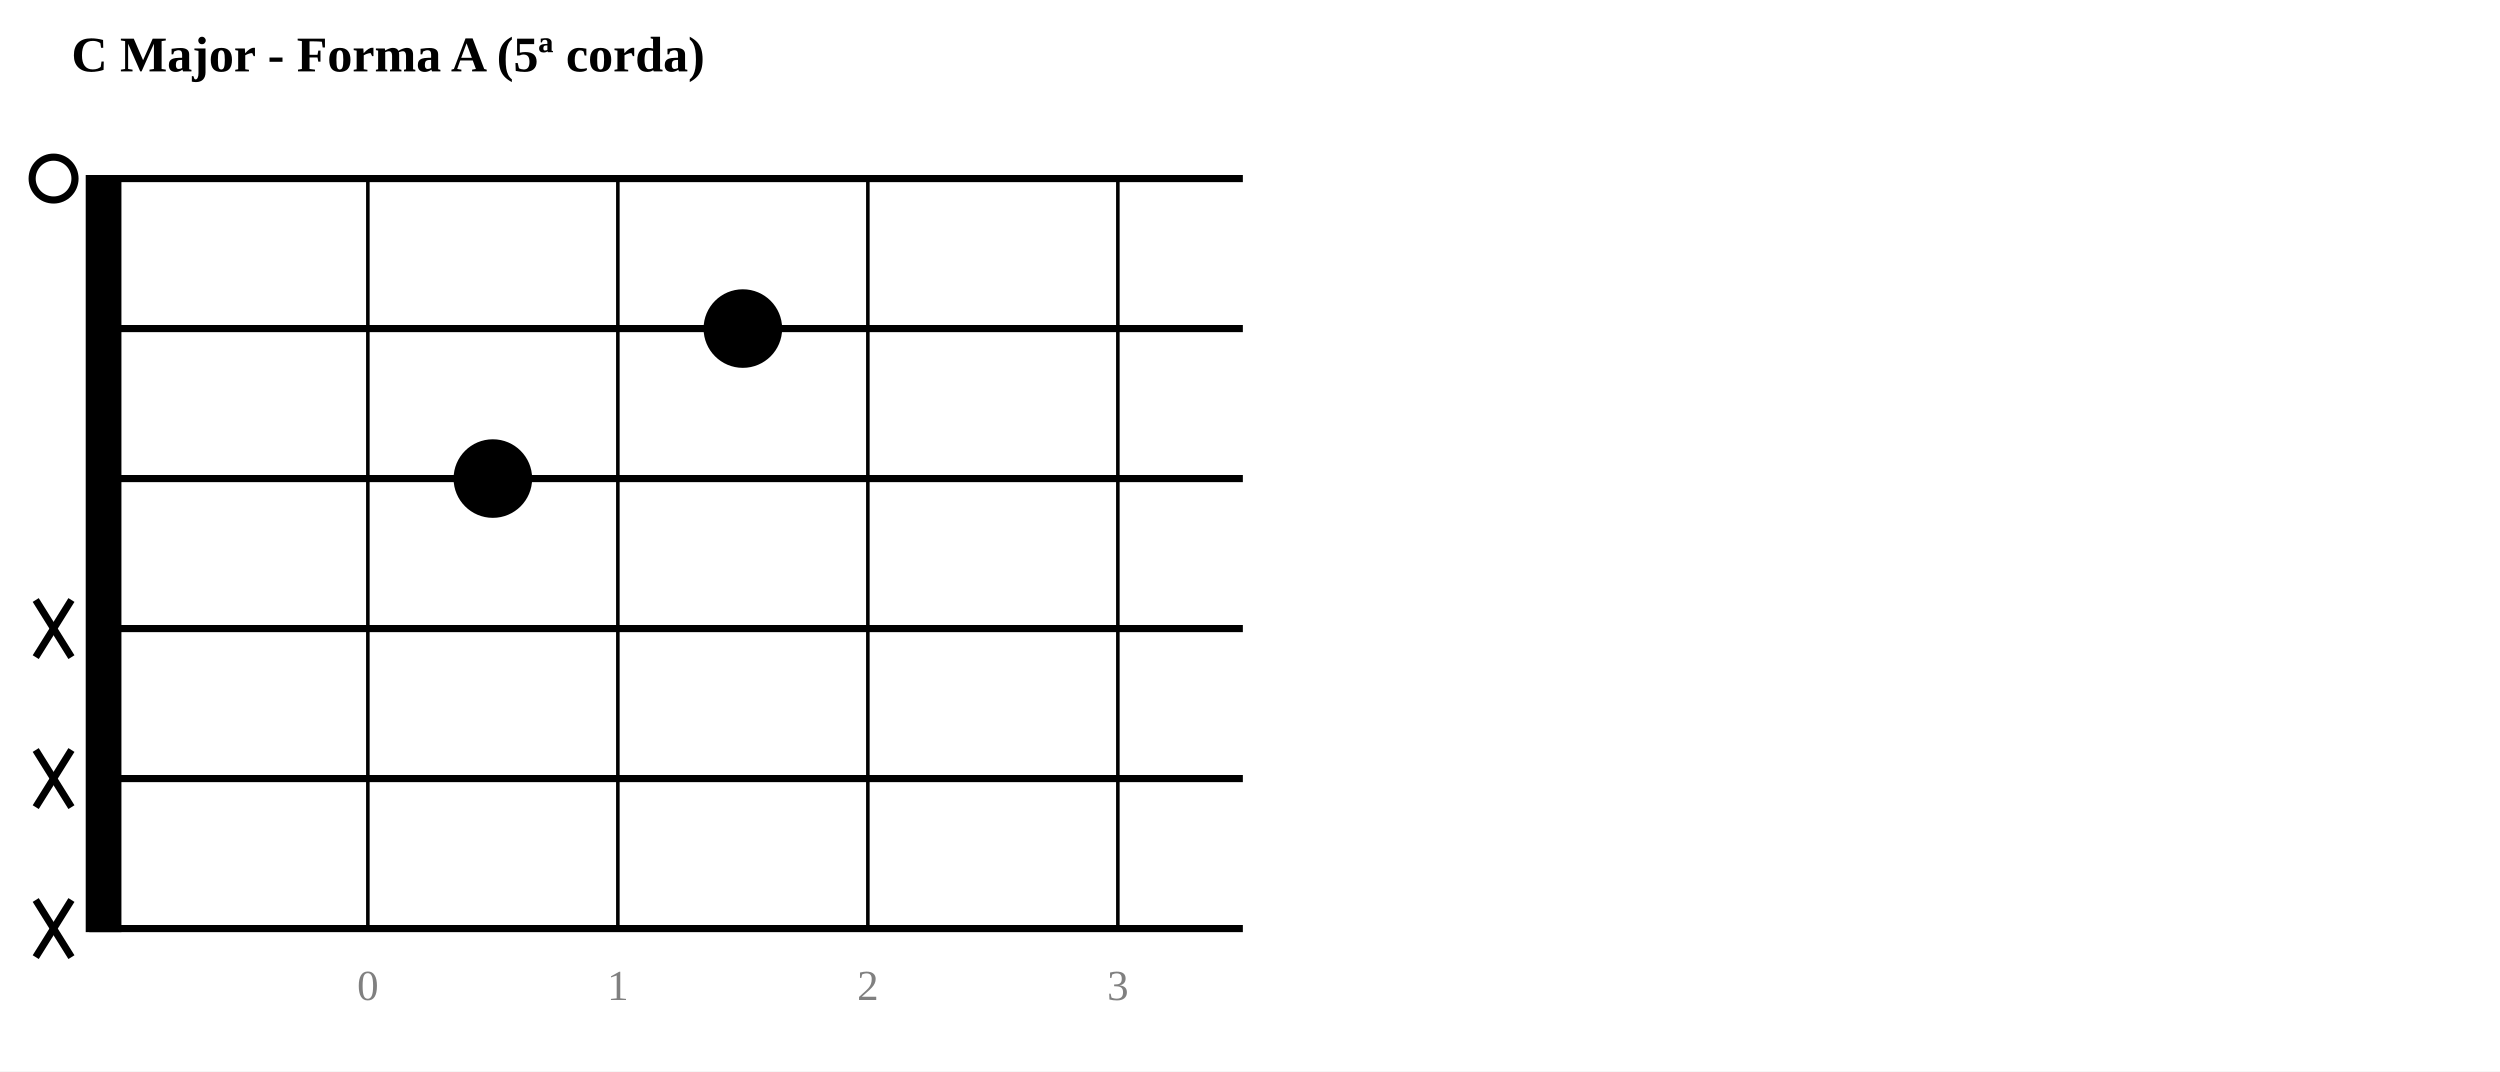
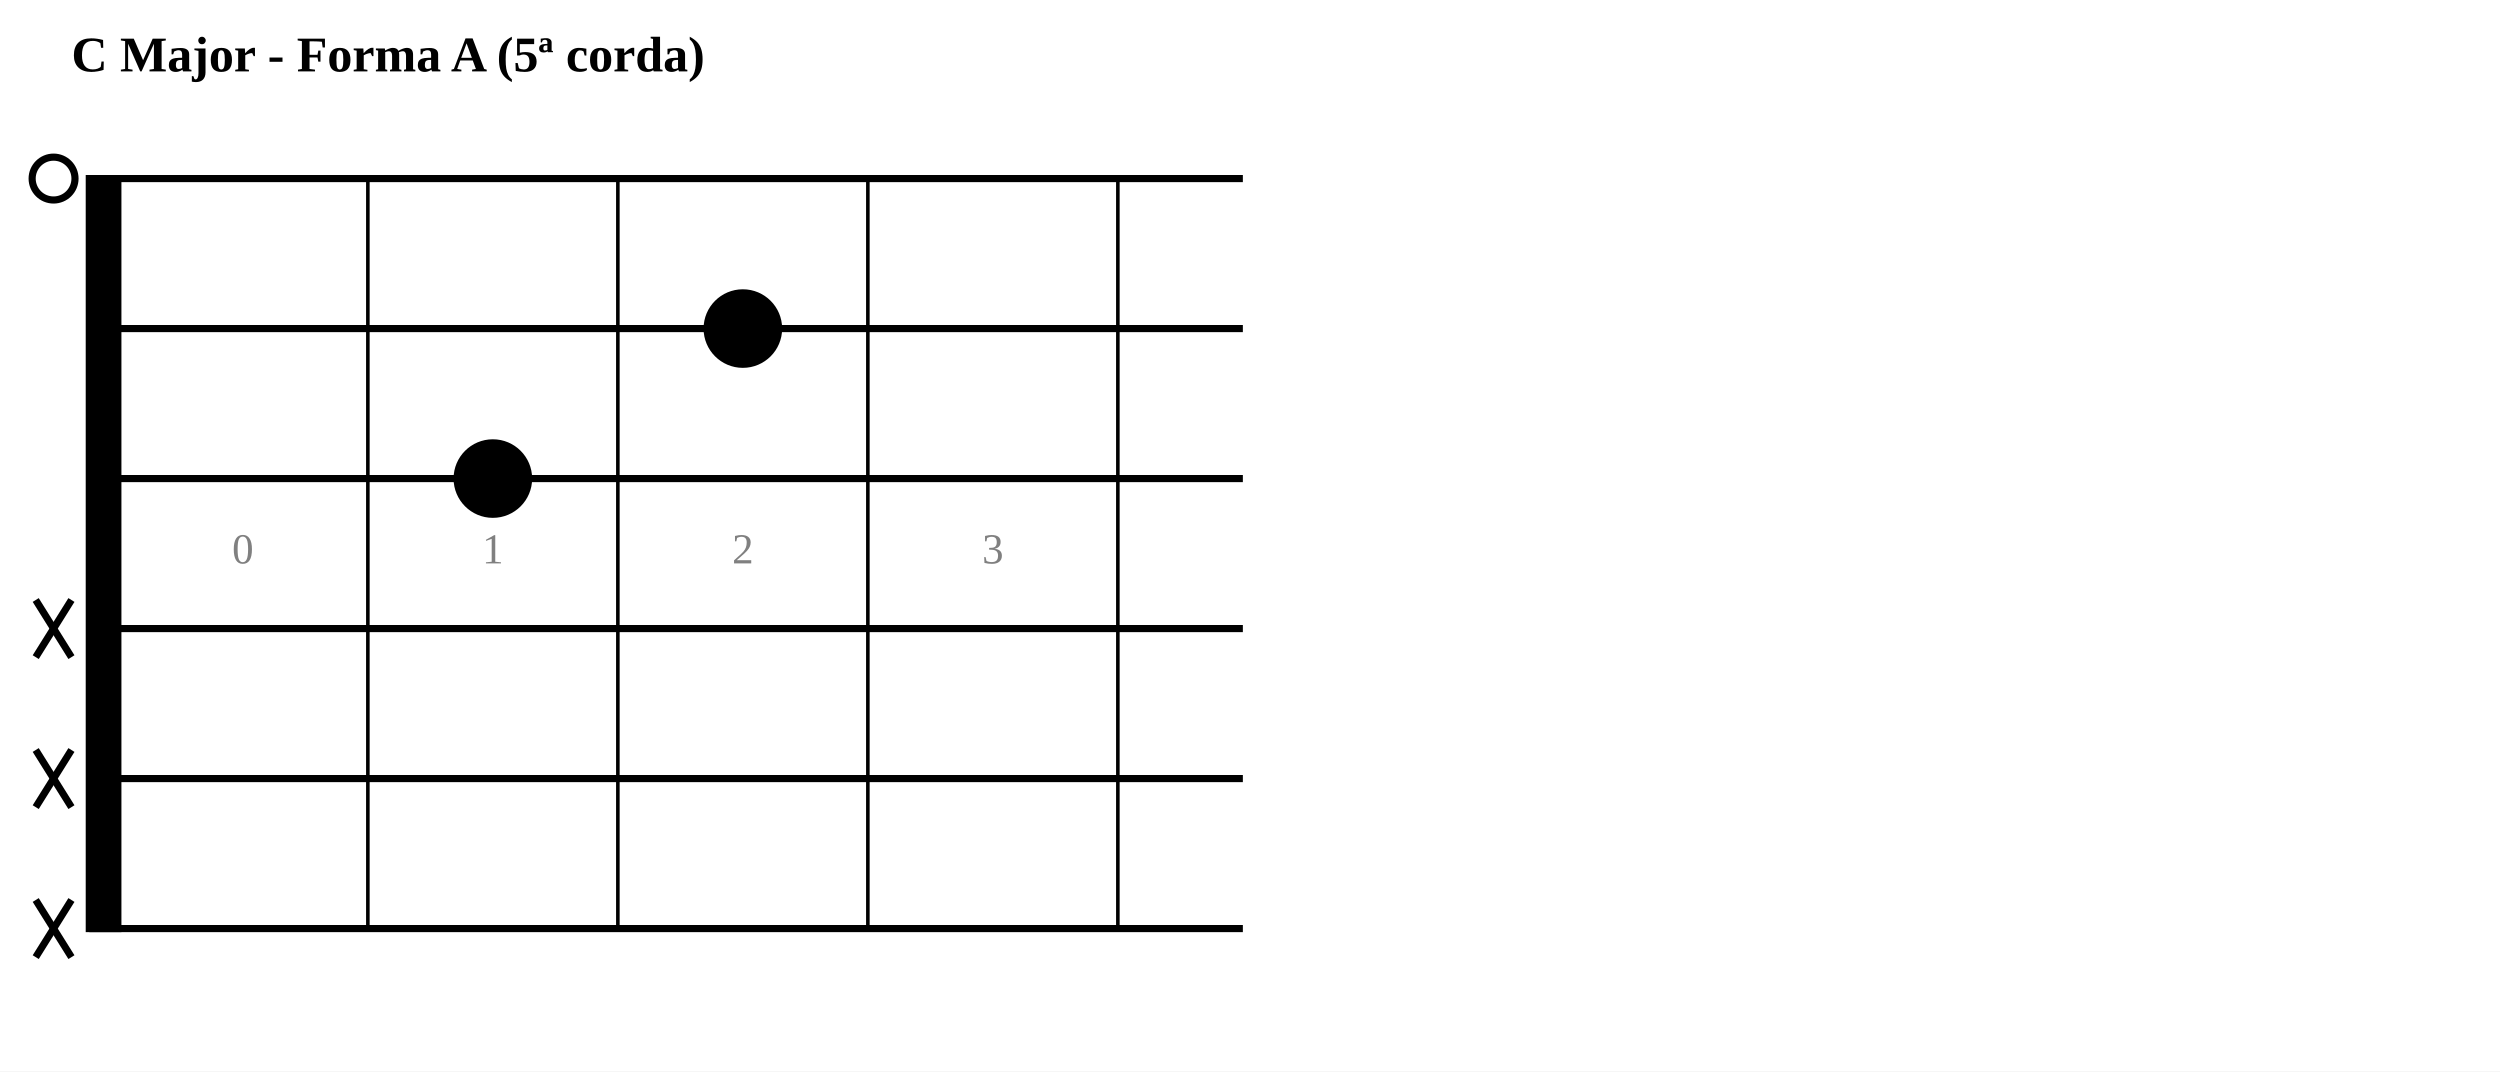
<svg xmlns="http://www.w3.org/2000/svg" width="700" height="300">
  <rect width="700" height="300" fill="white" />
  <text x="20" y="20" text-anchor="start" font-size="14" font-weight="bold">C Major - Forma A (5ª corda)</text>
  <rect x="25" y="50" width="8" height="210.0" fill="black" stroke="black" stroke-width="2" />
  <line x1="25" y1="50.0" x2="348.0" y2="50.0" stroke="black" stroke-width="2" />
  <line x1="25" y1="92.0" x2="348.0" y2="92.0" stroke="black" stroke-width="2" />
  <line x1="25" y1="134.0" x2="348.0" y2="134.0" stroke="black" stroke-width="2" />
  <line x1="25" y1="176.0" x2="348.0" y2="176.0" stroke="black" stroke-width="2" />
  <line x1="25" y1="218.0" x2="348.0" y2="218.0" stroke="black" stroke-width="2" />
  <line x1="25" y1="260.0" x2="348.0" y2="260.0" stroke="black" stroke-width="2" />
  <line x1="103" y1="50" x2="103" y2="260.0" stroke="black" stroke-width="1" />
-   <text x="103" y="280.0" text-anchor="middle" font-size="12" fill="gray">0</text>
  <line x1="173" y1="50" x2="173" y2="260.0" stroke="black" stroke-width="1" />
-   <text x="173" y="280.0" text-anchor="middle" font-size="12" fill="gray">1</text>
  <line x1="243" y1="50" x2="243" y2="260.0" stroke="black" stroke-width="1" />
-   <text x="243" y="280.0" text-anchor="middle" font-size="12" fill="gray">2</text>
  <line x1="313" y1="50" x2="313" y2="260.0" stroke="black" stroke-width="1" />
-   <text x="313" y="280.0" text-anchor="middle" font-size="12" fill="gray">3</text>
+   <text x="68.0" y="155.0" text-anchor="middle" font-size="12" fill="gray" dominant-baseline="middle">0</text>
+   <text x="138.0" y="155.0" text-anchor="middle" font-size="12" fill="gray" dominant-baseline="middle">1</text>
+   <text x="208.0" y="155.0" text-anchor="middle" font-size="12" fill="gray" dominant-baseline="middle">2</text>
+   <text x="278.0" y="155.0" text-anchor="middle" font-size="12" fill="gray" dominant-baseline="middle">3</text>
  <circle cx="15" cy="50.0" r="6" fill="none" stroke="black" stroke-width="2" />
  <circle cx="208.0" cy="92.0" r="10" fill="black" stroke="black" stroke-width="2" />
  <circle cx="138.0" cy="134.0" r="10" fill="black" stroke="black" stroke-width="2" />
  <line x1="10" y1="168.0" x2="20" y2="184.0" stroke="black" stroke-width="2" />
  <line x1="20" y1="168.0" x2="10" y2="184.0" stroke="black" stroke-width="2" />
  <line x1="10" y1="210.0" x2="20" y2="226.0" stroke="black" stroke-width="2" />
  <line x1="20" y1="210.0" x2="10" y2="226.0" stroke="black" stroke-width="2" />
  <line x1="10" y1="252.0" x2="20" y2="268.0" stroke="black" stroke-width="2" />
  <line x1="20" y1="252.0" x2="10" y2="268.0" stroke="black" stroke-width="2" />
</svg>
